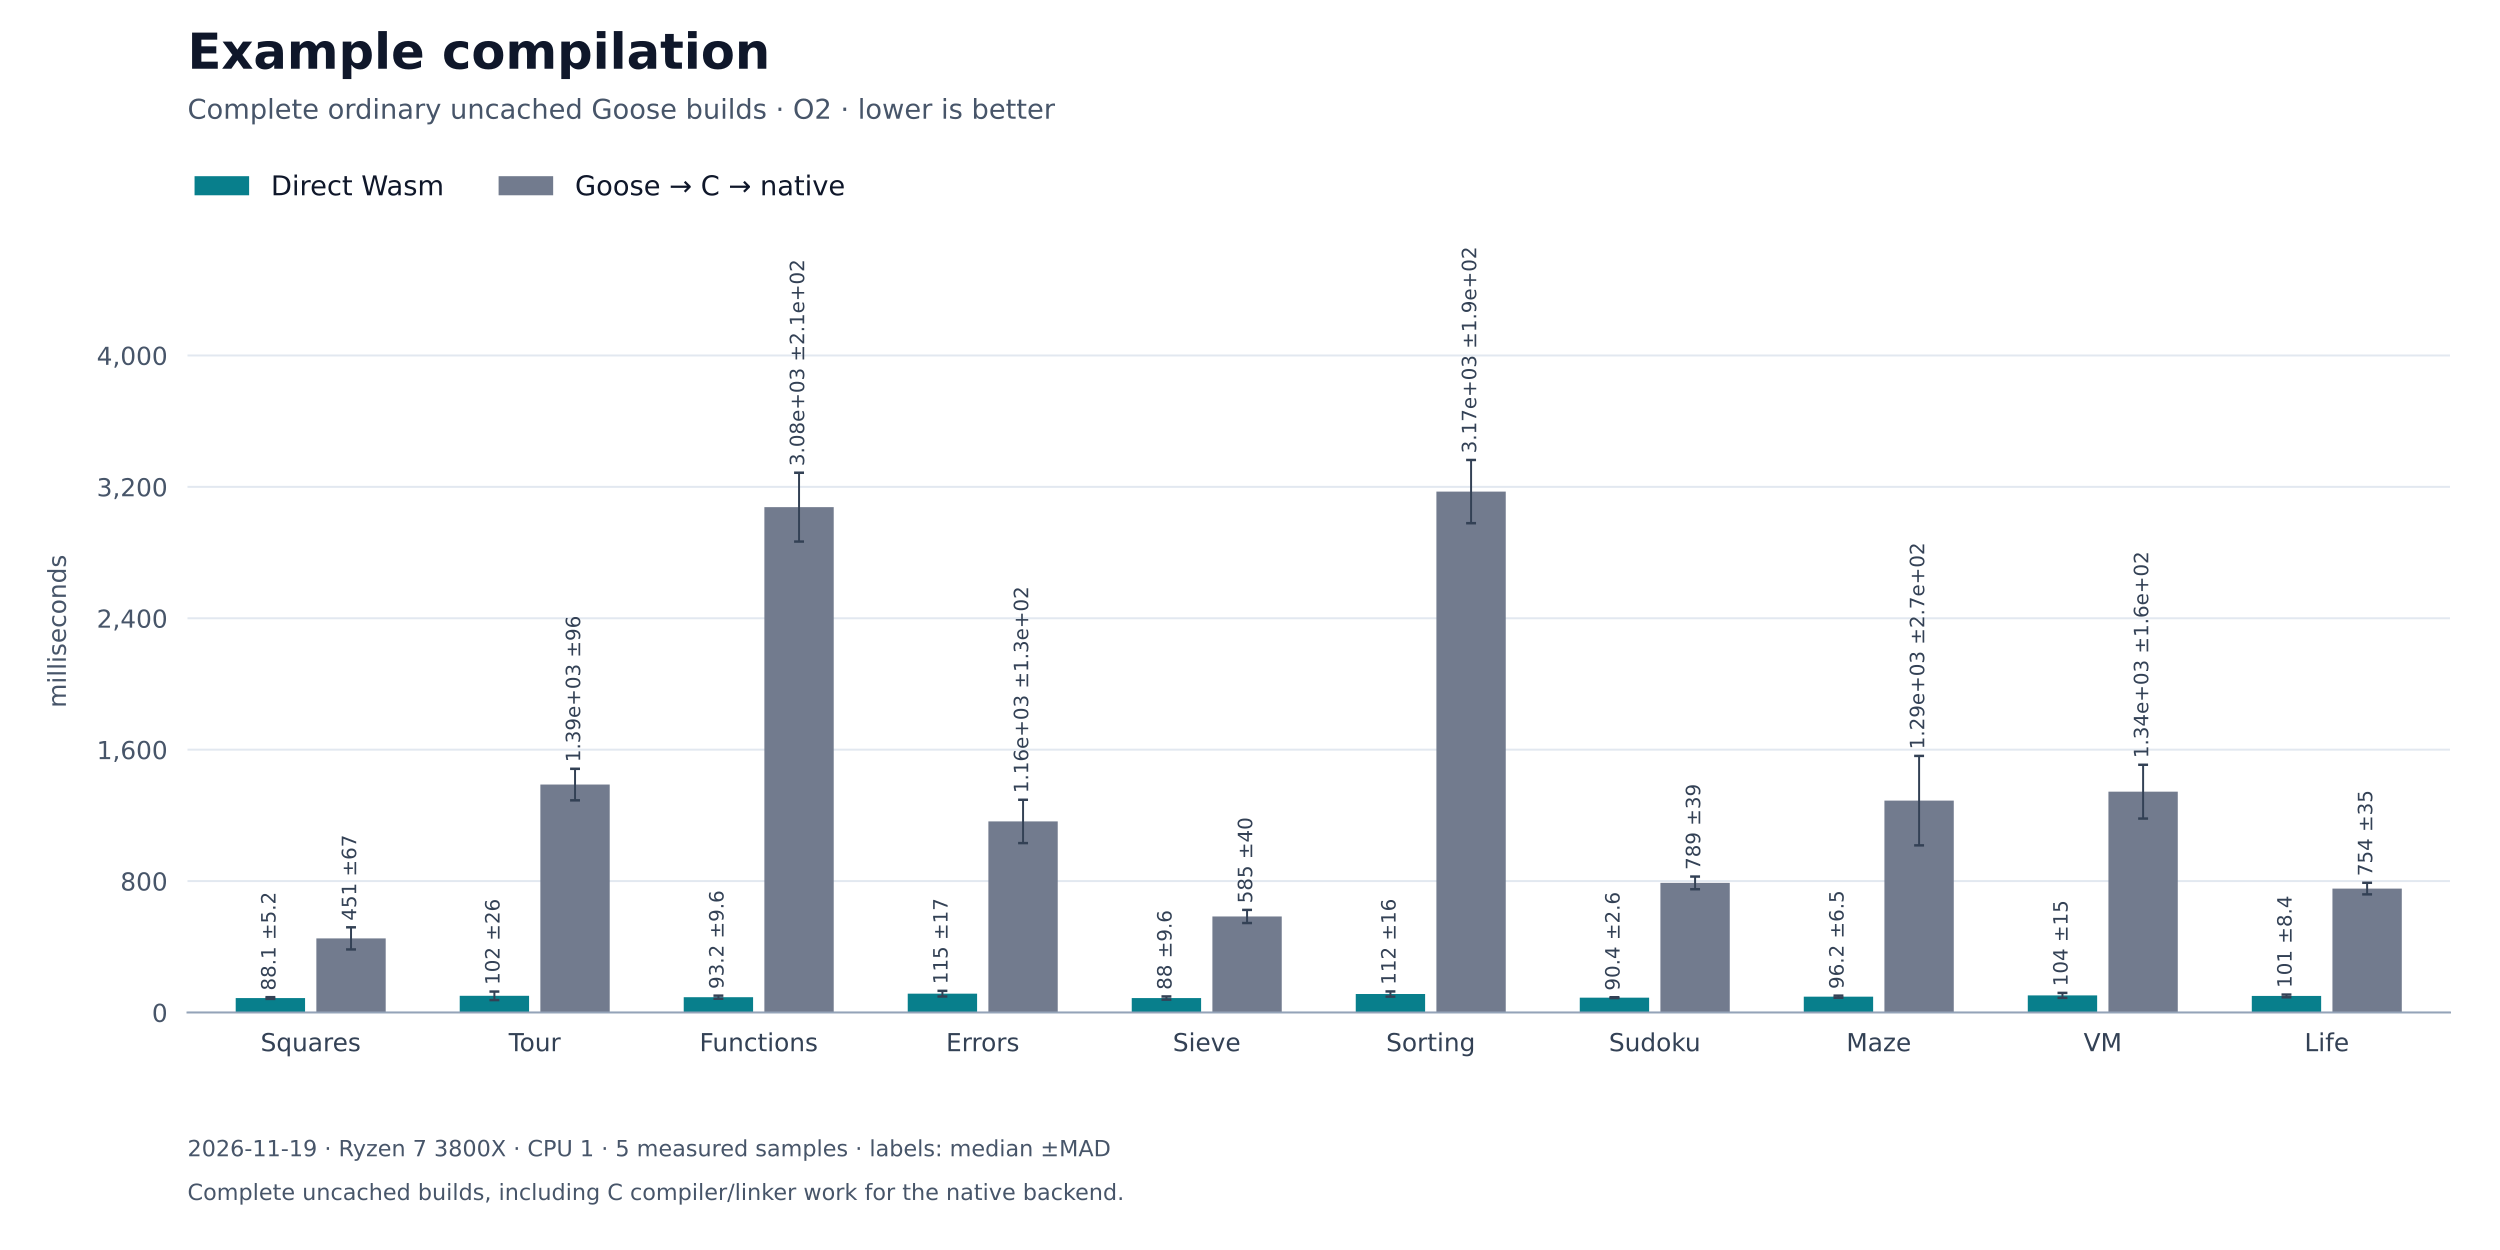
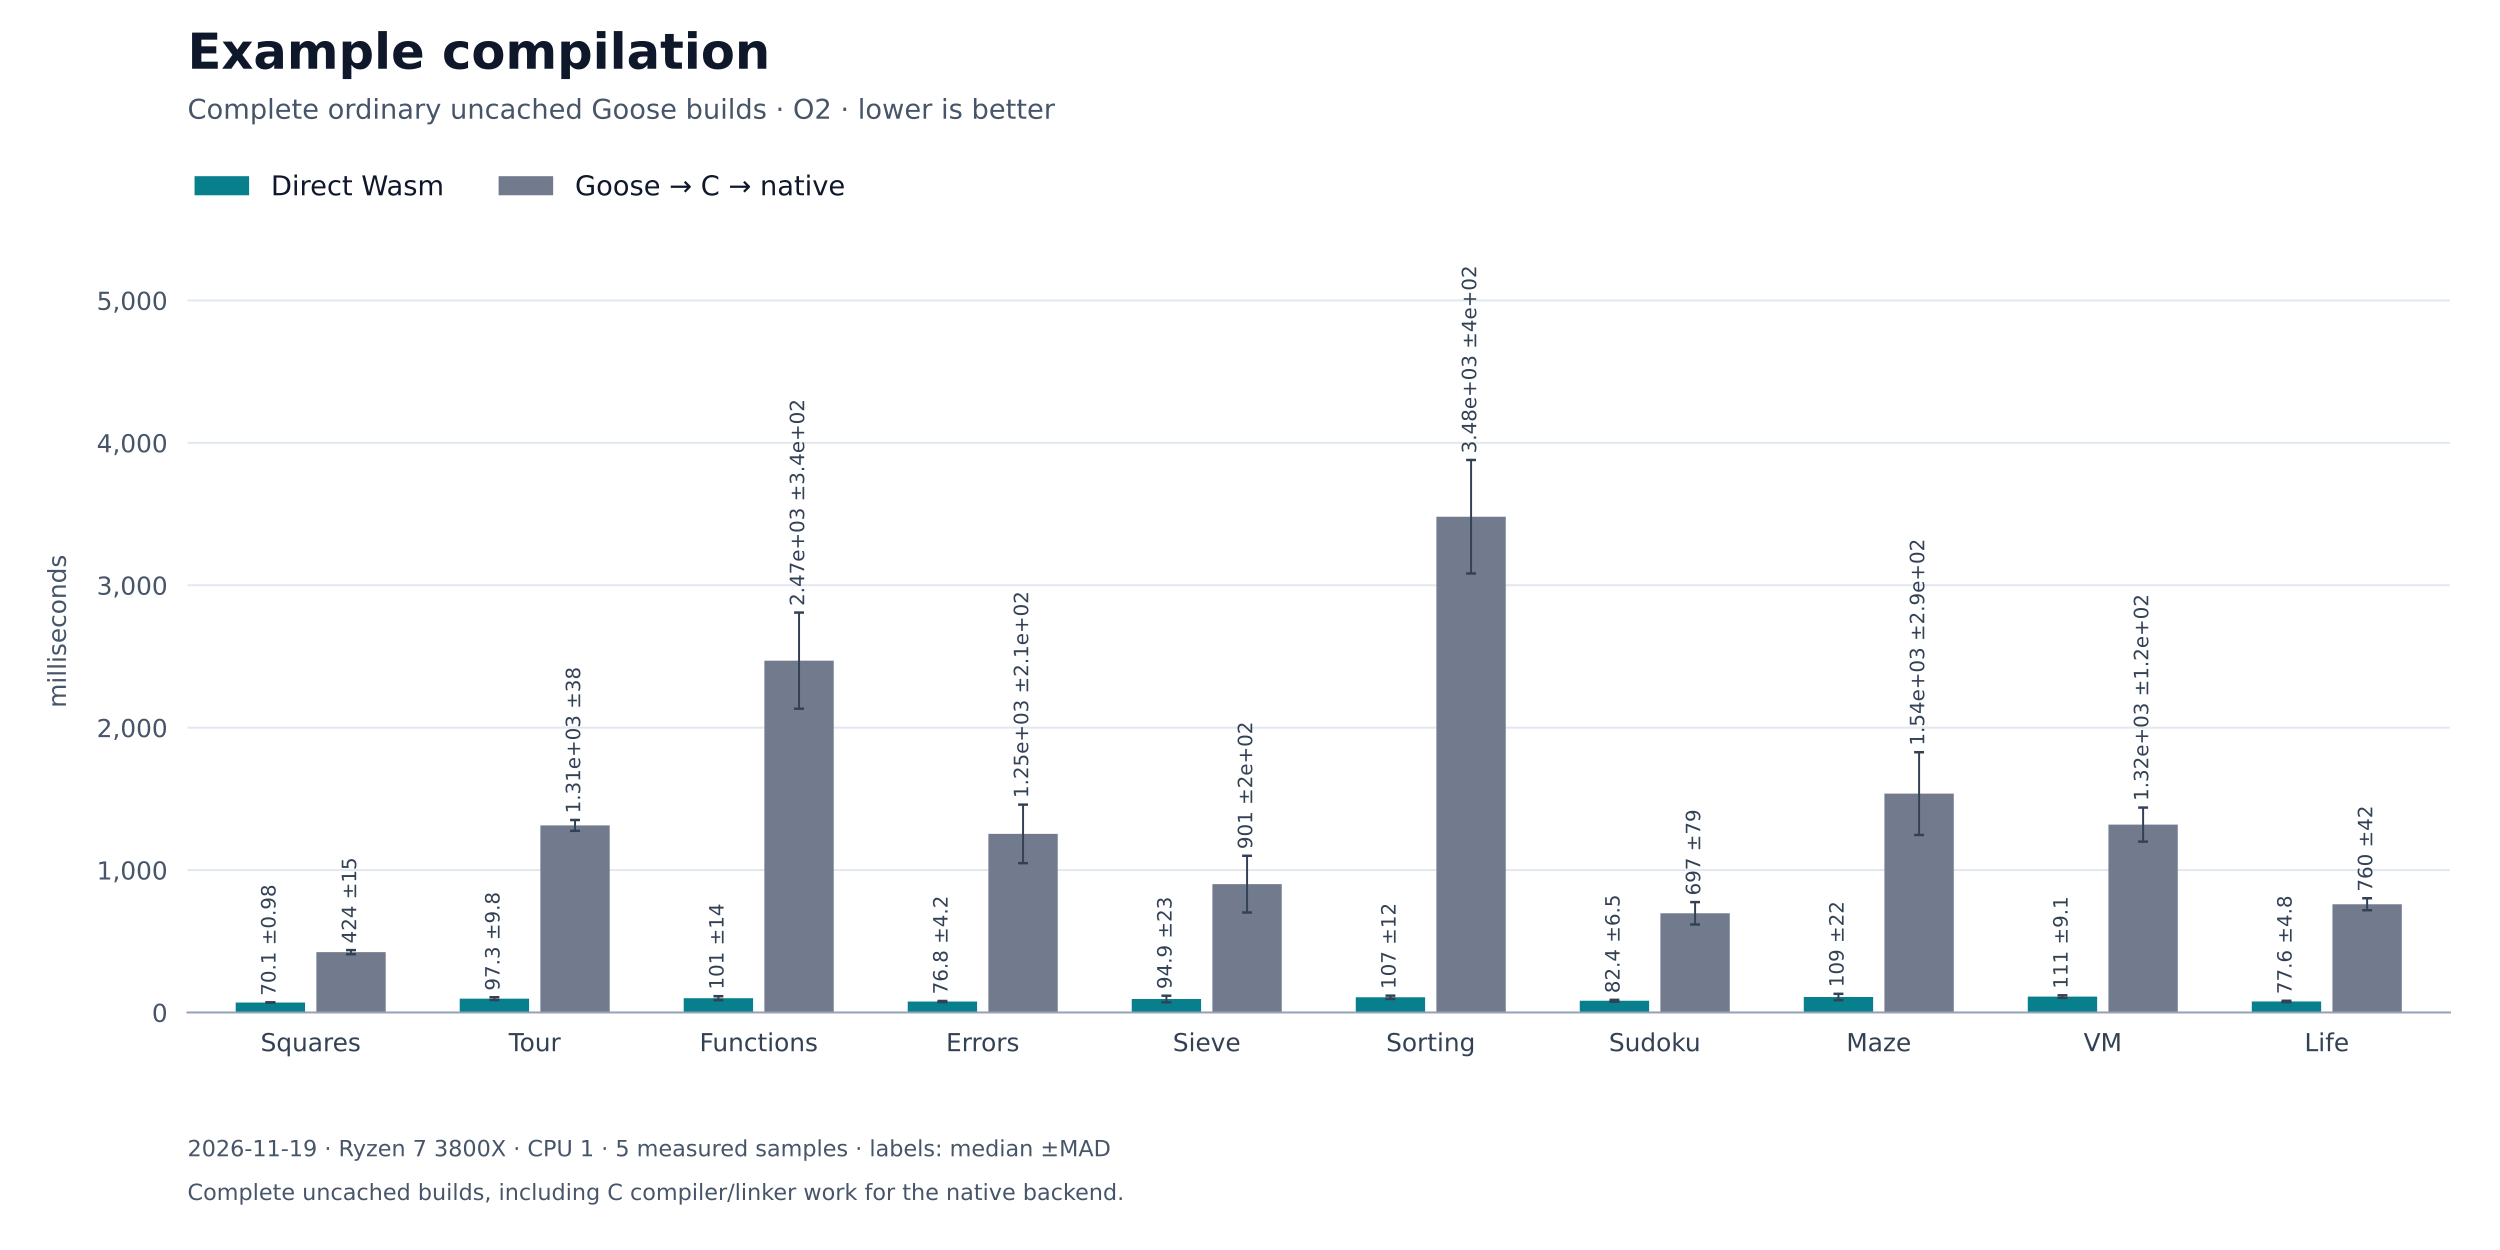
<svg xmlns="http://www.w3.org/2000/svg" xmlns:xlink="http://www.w3.org/1999/xlink" width="1008pt" height="504pt" viewBox="0 0 1008 504" version="1.1">
  <defs>
    <style type="text/css">*{stroke-linejoin: round; stroke-linecap: butt}</style>
  </defs>
  <g id="figure_1">
    <g id="patch_1">
      <path d="M 0 504 L 1008 504 L 1008 0 L 0 0 z " style="fill: #ffffff" />
    </g>
    <g id="axes_1">
      <g id="patch_2">
        <path d="M 75.6 408.24 L 987.84 408.24 L 987.84 100.8 L 75.6 100.8 z " style="fill: #ffffff" />
      </g>
      <g id="matplotlib.axis_1">
        <g id="xtick_1">
          <g id="line2d_1" />
          <g id="text_1">
            <text style="font-size: 10px; font-family: 'DejaVu Sans'; text-anchor: middle; fill: #334155" x="125.276" y="423.838" transform="rotate(-0 125.2764 423.8377)">Squares</text>
          </g>
        </g>
        <g id="xtick_2">
          <g id="line2d_2" />
          <g id="text_2">
            <text style="font-size: 10px; font-family: 'DejaVu Sans'; text-anchor: middle; fill: #334155" x="215.597" y="423.838" transform="rotate(-0 215.5972 423.8377)">Tour</text>
          </g>
        </g>
        <g id="xtick_3">
          <g id="line2d_3" />
          <g id="text_3">
            <text style="font-size: 10px; font-family: 'DejaVu Sans'; text-anchor: middle; fill: #334155" x="305.918" y="423.838" transform="rotate(-0 305.918 423.8384)">Functions</text>
          </g>
        </g>
        <g id="xtick_4">
          <g id="line2d_4" />
          <g id="text_4">
            <text style="font-size: 10px; font-family: 'DejaVu Sans'; text-anchor: middle; fill: #334155" x="396.239" y="423.838" transform="rotate(-0 396.2388 423.8377)">Errors</text>
          </g>
        </g>
        <g id="xtick_5">
          <g id="line2d_5" />
          <g id="text_5">
            <text style="font-size: 10px; font-family: 'DejaVu Sans'; text-anchor: middle; fill: #334155" x="486.56" y="423.838" transform="rotate(-0 486.5596 423.8384)">Sieve</text>
          </g>
        </g>
        <g id="xtick_6">
          <g id="line2d_6" />
          <g id="text_6">
            <text style="font-size: 10px; font-family: 'DejaVu Sans'; text-anchor: middle; fill: #334155" x="576.88" y="423.838" transform="rotate(-0 576.8804 423.8384)">Sorting</text>
          </g>
        </g>
        <g id="xtick_7">
          <g id="line2d_7" />
          <g id="text_7">
            <text style="font-size: 10px; font-family: 'DejaVu Sans'; text-anchor: middle; fill: #334155" x="667.201" y="423.838" transform="rotate(-0 667.2012 423.8384)">Sudoku</text>
          </g>
        </g>
        <g id="xtick_8">
          <g id="line2d_8" />
          <g id="text_8">
            <text style="font-size: 10px; font-family: 'DejaVu Sans'; text-anchor: middle; fill: #334155" x="757.522" y="423.838" transform="rotate(-0 757.522 423.8377)">Maze</text>
          </g>
        </g>
        <g id="xtick_9">
          <g id="line2d_9" />
          <g id="text_9">
            <text style="font-size: 10px; font-family: 'DejaVu Sans'; text-anchor: middle; fill: #334155" x="847.843" y="423.838" transform="rotate(-0 847.8428 423.8377)">VM</text>
          </g>
        </g>
        <g id="xtick_10">
          <g id="line2d_10" />
          <g id="text_10">
            <text style="font-size: 10px; font-family: 'DejaVu Sans'; text-anchor: middle; fill: #334155" x="938.164" y="423.838" transform="rotate(-0 938.1636 423.8384)">Life</text>
          </g>
        </g>
      </g>
      <g id="matplotlib.axis_2">
        <g id="ytick_1">
          <g id="line2d_11">
            <path d="M 75.6 408.24 L 987.84 408.24 " clip-path="url(#p27fe2b42cb)" style="fill: none; stroke: #e2e8f0; stroke-width: 0.8; stroke-linecap: square" />
          </g>
          <g id="line2d_12" />
          <g id="text_11">
            <text style="font-size: 10px; font-family: 'DejaVu Sans'; text-anchor: end; fill: #475569" x="67.6" y="412.039" transform="rotate(-0 67.6 412.0388)">0</text>
          </g>
        </g>
        <g id="ytick_2">
          <g id="line2d_13">
-             <path d="M 75.6 355.256 L 987.84 355.256 " clip-path="url(#p27fe2b42cb)" style="fill: none; stroke: #e2e8f0; stroke-width: 0.8; stroke-linecap: square" />
+             <path d="M 75.6 350.82 L 987.84 350.82 " clip-path="url(#p27fe2b42cb)" style="fill: none; stroke: #e2e8f0; stroke-width: 0.8; stroke-linecap: square" />
          </g>
          <g id="line2d_14" />
          <g id="text_12">
-             <text style="font-size: 10px; font-family: 'DejaVu Sans'; text-anchor: end; fill: #475569" x="67.6" y="359.055" transform="rotate(-0 67.6 359.0549)">800</text>
+             <text style="font-size: 10px; font-family: 'DejaVu Sans'; text-anchor: end; fill: #475569" x="67.6" y="354.619" transform="rotate(-0 67.6 354.619)">1,000</text>
          </g>
        </g>
        <g id="ytick_3">
          <g id="line2d_15">
-             <path d="M 75.6 302.272 L 987.84 302.272 " clip-path="url(#p27fe2b42cb)" style="fill: none; stroke: #e2e8f0; stroke-width: 0.8; stroke-linecap: square" />
+             <path d="M 75.6 293.4 L 987.84 293.4 " clip-path="url(#p27fe2b42cb)" style="fill: none; stroke: #e2e8f0; stroke-width: 0.8; stroke-linecap: square" />
          </g>
          <g id="line2d_16" />
          <g id="text_13">
-             <text style="font-size: 10px; font-family: 'DejaVu Sans'; text-anchor: end; fill: #475569" x="67.6" y="306.071" transform="rotate(-0 67.6 306.0709)">1,600</text>
+             <text style="font-size: 10px; font-family: 'DejaVu Sans'; text-anchor: end; fill: #475569" x="67.6" y="297.199" transform="rotate(-0 67.6 297.1992)">2,000</text>
          </g>
        </g>
        <g id="ytick_4">
          <g id="line2d_17">
-             <path d="M 75.6 249.288 L 987.84 249.288 " clip-path="url(#p27fe2b42cb)" style="fill: none; stroke: #e2e8f0; stroke-width: 0.8; stroke-linecap: square" />
+             <path d="M 75.6 235.981 L 987.84 235.981 " clip-path="url(#p27fe2b42cb)" style="fill: none; stroke: #e2e8f0; stroke-width: 0.8; stroke-linecap: square" />
          </g>
          <g id="line2d_18" />
          <g id="text_14">
-             <text style="font-size: 10px; font-family: 'DejaVu Sans'; text-anchor: end; fill: #475569" x="67.6" y="253.087" transform="rotate(-0 67.6 253.087)">2,400</text>
+             <text style="font-size: 10px; font-family: 'DejaVu Sans'; text-anchor: end; fill: #475569" x="67.6" y="239.779" transform="rotate(-0 67.6 239.7794)">3,000</text>
          </g>
        </g>
        <g id="ytick_5">
          <g id="line2d_19">
-             <path d="M 75.6 196.304 L 987.84 196.304 " clip-path="url(#p27fe2b42cb)" style="fill: none; stroke: #e2e8f0; stroke-width: 0.8; stroke-linecap: square" />
+             <path d="M 75.6 178.561 L 987.84 178.561 " clip-path="url(#p27fe2b42cb)" style="fill: none; stroke: #e2e8f0; stroke-width: 0.8; stroke-linecap: square" />
          </g>
          <g id="line2d_20" />
          <g id="text_15">
-             <text style="font-size: 10px; font-family: 'DejaVu Sans'; text-anchor: end; fill: #475569" x="67.6" y="200.103" transform="rotate(-0 67.6 200.1031)">3,200</text>
+             <text style="font-size: 10px; font-family: 'DejaVu Sans'; text-anchor: end; fill: #475569" x="67.6" y="182.36" transform="rotate(-0 67.6 182.3596)">4,000</text>
          </g>
        </g>
        <g id="ytick_6">
          <g id="line2d_21">
-             <path d="M 75.6 143.32 L 987.84 143.32 " clip-path="url(#p27fe2b42cb)" style="fill: none; stroke: #e2e8f0; stroke-width: 0.8; stroke-linecap: square" />
+             <path d="M 75.6 121.141 L 987.84 121.141 " clip-path="url(#p27fe2b42cb)" style="fill: none; stroke: #e2e8f0; stroke-width: 0.8; stroke-linecap: square" />
          </g>
          <g id="line2d_22" />
          <g id="text_16">
-             <text style="font-size: 10px; font-family: 'DejaVu Sans'; text-anchor: end; fill: #475569" x="67.6" y="147.119" transform="rotate(-0 67.6 147.1191)">4,000</text>
+             <text style="font-size: 10px; font-family: 'DejaVu Sans'; text-anchor: end; fill: #475569" x="67.6" y="124.94" transform="rotate(-0 67.6 124.9398)">5,000</text>
          </g>
        </g>
        <g id="text_17">
          <text style="font-size: 10px; font-family: 'DejaVu Sans'; text-anchor: middle; fill: #475569" x="26.57" y="254.52" transform="rotate(-90 26.56953 254.52)">milliseconds</text>
        </g>
      </g>
      <g id="patch_3">
-         <path d="M 95.037 408.24 L 123 408.24 L 123 402.407 L 95.037 402.407 z " clip-path="url(#p27fe2b42cb)" style="fill: #087f8c" />
+         <path d="M 95.037 408.24 L 123 408.24 L 123 404.213 L 95.037 404.213 z " clip-path="url(#p27fe2b42cb)" style="fill: #087f8c" />
      </g>
      <g id="patch_4">
-         <path d="M 185.358 408.24 L 213.321 408.24 L 213.321 401.511 L 185.358 401.511 z " clip-path="url(#p27fe2b42cb)" style="fill: #087f8c" />
+         <path d="M 185.358 408.24 L 213.321 408.24 L 213.321 402.656 L 185.358 402.656 z " clip-path="url(#p27fe2b42cb)" style="fill: #087f8c" />
      </g>
      <g id="patch_5">
-         <path d="M 275.679 408.24 L 303.642 408.24 L 303.642 402.068 L 275.679 402.068 z " clip-path="url(#p27fe2b42cb)" style="fill: #087f8c" />
+         <path d="M 275.679 408.24 L 303.642 408.24 L 303.642 402.468 L 275.679 402.468 z " clip-path="url(#p27fe2b42cb)" style="fill: #087f8c" />
      </g>
      <g id="patch_6">
-         <path d="M 365.999 408.24 L 393.963 408.24 L 393.963 400.651 L 365.999 400.651 z " clip-path="url(#p27fe2b42cb)" style="fill: #087f8c" />
+         <path d="M 365.999 408.24 L 393.963 408.24 L 393.963 403.832 L 365.999 403.832 z " clip-path="url(#p27fe2b42cb)" style="fill: #087f8c" />
      </g>
      <g id="patch_7">
-         <path d="M 456.32 408.24 L 484.284 408.24 L 484.284 402.41 L 456.32 402.41 z " clip-path="url(#p27fe2b42cb)" style="fill: #087f8c" />
+         <path d="M 456.32 408.24 L 484.284 408.24 L 484.284 402.793 L 456.32 402.793 z " clip-path="url(#p27fe2b42cb)" style="fill: #087f8c" />
      </g>
      <g id="patch_8">
-         <path d="M 546.641 408.24 L 574.604 408.24 L 574.604 400.79 L 546.641 400.79 z " clip-path="url(#p27fe2b42cb)" style="fill: #087f8c" />
+         <path d="M 546.641 408.24 L 574.604 408.24 L 574.604 402.102 L 546.641 402.102 z " clip-path="url(#p27fe2b42cb)" style="fill: #087f8c" />
      </g>
      <g id="patch_9">
-         <path d="M 636.962 408.24 L 664.925 408.24 L 664.925 402.254 L 636.962 402.254 z " clip-path="url(#p27fe2b42cb)" style="fill: #087f8c" />
+         <path d="M 636.962 408.24 L 664.925 408.24 L 664.925 403.507 L 636.962 403.507 z " clip-path="url(#p27fe2b42cb)" style="fill: #087f8c" />
      </g>
      <g id="patch_10">
-         <path d="M 727.283 408.24 L 755.246 408.24 L 755.246 401.866 L 727.283 401.866 z " clip-path="url(#p27fe2b42cb)" style="fill: #087f8c" />
+         <path d="M 727.283 408.24 L 755.246 408.24 L 755.246 401.982 L 727.283 401.982 z " clip-path="url(#p27fe2b42cb)" style="fill: #087f8c" />
      </g>
      <g id="patch_11">
-         <path d="M 817.603 408.24 L 845.567 408.24 L 845.567 401.343 L 817.603 401.343 z " clip-path="url(#p27fe2b42cb)" style="fill: #087f8c" />
+         <path d="M 817.603 408.24 L 845.567 408.24 L 845.567 401.84 L 817.603 401.84 z " clip-path="url(#p27fe2b42cb)" style="fill: #087f8c" />
      </g>
      <g id="patch_12">
-         <path d="M 907.924 408.24 L 935.887 408.24 L 935.887 401.556 L 907.924 401.556 z " clip-path="url(#p27fe2b42cb)" style="fill: #087f8c" />
+         <path d="M 907.924 408.24 L 935.887 408.24 L 935.887 403.786 L 907.924 403.786 z " clip-path="url(#p27fe2b42cb)" style="fill: #087f8c" />
      </g>
      <g id="patch_13">
-         <path d="M 127.553 408.24 L 155.516 408.24 L 155.516 378.357 L 127.553 378.357 z " clip-path="url(#p27fe2b42cb)" style="fill: #727b8e" />
+         <path d="M 127.553 408.24 L 155.516 408.24 L 155.516 383.91 L 127.553 383.91 z " clip-path="url(#p27fe2b42cb)" style="fill: #727b8e" />
      </g>
      <g id="patch_14">
-         <path d="M 217.873 408.24 L 245.837 408.24 L 245.837 316.337 L 217.873 316.337 z " clip-path="url(#p27fe2b42cb)" style="fill: #727b8e" />
+         <path d="M 217.873 408.24 L 245.837 408.24 L 245.837 332.812 L 217.873 332.812 z " clip-path="url(#p27fe2b42cb)" style="fill: #727b8e" />
      </g>
      <g id="patch_15">
-         <path d="M 308.194 408.24 L 336.157 408.24 L 336.157 204.488 L 308.194 204.488 z " clip-path="url(#p27fe2b42cb)" style="fill: #727b8e" />
+         <path d="M 308.194 408.24 L 336.157 408.24 L 336.157 266.368 L 308.194 266.368 z " clip-path="url(#p27fe2b42cb)" style="fill: #727b8e" />
      </g>
      <g id="patch_16">
-         <path d="M 398.515 408.24 L 426.478 408.24 L 426.478 331.196 L 398.515 331.196 z " clip-path="url(#p27fe2b42cb)" style="fill: #727b8e" />
+         <path d="M 398.515 408.24 L 426.478 408.24 L 426.478 336.227 L 398.515 336.227 z " clip-path="url(#p27fe2b42cb)" style="fill: #727b8e" />
      </g>
      <g id="patch_17">
-         <path d="M 488.836 408.24 L 516.799 408.24 L 516.799 369.522 L 488.836 369.522 z " clip-path="url(#p27fe2b42cb)" style="fill: #727b8e" />
+         <path d="M 488.836 408.24 L 516.799 408.24 L 516.799 356.483 L 488.836 356.483 z " clip-path="url(#p27fe2b42cb)" style="fill: #727b8e" />
      </g>
      <g id="patch_18">
-         <path d="M 579.156 408.24 L 607.12 408.24 L 607.12 198.206 L 579.156 198.206 z " clip-path="url(#p27fe2b42cb)" style="fill: #727b8e" />
+         <path d="M 579.156 408.24 L 607.12 408.24 L 607.12 208.342 L 579.156 208.342 z " clip-path="url(#p27fe2b42cb)" style="fill: #727b8e" />
      </g>
      <g id="patch_19">
-         <path d="M 669.477 408.24 L 697.441 408.24 L 697.441 355.976 L 669.477 355.976 z " clip-path="url(#p27fe2b42cb)" style="fill: #727b8e" />
+         <path d="M 669.477 408.24 L 697.441 408.24 L 697.441 368.241 L 669.477 368.241 z " clip-path="url(#p27fe2b42cb)" style="fill: #727b8e" />
      </g>
      <g id="patch_20">
-         <path d="M 759.798 408.24 L 787.761 408.24 L 787.761 322.812 L 759.798 322.812 z " clip-path="url(#p27fe2b42cb)" style="fill: #727b8e" />
+         <path d="M 759.798 408.24 L 787.761 408.24 L 787.761 319.975 L 759.798 319.975 z " clip-path="url(#p27fe2b42cb)" style="fill: #727b8e" />
      </g>
      <g id="patch_21">
-         <path d="M 850.119 408.24 L 878.082 408.24 L 878.082 319.196 L 850.119 319.196 z " clip-path="url(#p27fe2b42cb)" style="fill: #727b8e" />
+         <path d="M 850.119 408.24 L 878.082 408.24 L 878.082 332.478 L 850.119 332.478 z " clip-path="url(#p27fe2b42cb)" style="fill: #727b8e" />
      </g>
      <g id="patch_22">
-         <path d="M 940.44 408.24 L 968.403 408.24 L 968.403 358.275 L 940.44 358.275 z " clip-path="url(#p27fe2b42cb)" style="fill: #727b8e" />
+         <path d="M 940.44 408.24 L 968.403 408.24 L 968.403 364.589 L 940.44 364.589 z " clip-path="url(#p27fe2b42cb)" style="fill: #727b8e" />
      </g>
      <g id="LineCollection_1">
-         <path d="M 109.019 402.753 L 109.019 402.06 " clip-path="url(#p27fe2b42cb)" style="fill: none; stroke: #334155; stroke-width: 0.8" />
-         <path d="M 199.339 403.233 L 199.339 399.789 " clip-path="url(#p27fe2b42cb)" style="fill: none; stroke: #334155; stroke-width: 0.8" />
-         <path d="M 289.66 402.705 L 289.66 401.43 " clip-path="url(#p27fe2b42cb)" style="fill: none; stroke: #334155; stroke-width: 0.8" />
-         <path d="M 379.981 401.8 L 379.981 399.501 " clip-path="url(#p27fe2b42cb)" style="fill: none; stroke: #334155; stroke-width: 0.8" />
-         <path d="M 470.302 403.046 L 470.302 401.774 " clip-path="url(#p27fe2b42cb)" style="fill: none; stroke: #334155; stroke-width: 0.8" />
-         <path d="M 560.623 401.835 L 560.623 399.744 " clip-path="url(#p27fe2b42cb)" style="fill: none; stroke: #334155; stroke-width: 0.8" />
-         <path d="M 650.943 402.423 L 650.943 402.084 " clip-path="url(#p27fe2b42cb)" style="fill: none; stroke: #334155; stroke-width: 0.8" />
-         <path d="M 741.264 402.298 L 741.264 401.433 " clip-path="url(#p27fe2b42cb)" style="fill: none; stroke: #334155; stroke-width: 0.8" />
-         <path d="M 831.585 402.356 L 831.585 400.33 " clip-path="url(#p27fe2b42cb)" style="fill: none; stroke: #334155; stroke-width: 0.8" />
-         <path d="M 921.906 402.112 L 921.906 401 " clip-path="url(#p27fe2b42cb)" style="fill: none; stroke: #334155; stroke-width: 0.8" />
+         <path d="M 109.019 404.269 L 109.019 404.156 " clip-path="url(#p27fe2b42cb)" style="fill: none; stroke: #334155; stroke-width: 0.8" />
+         <path d="M 199.339 403.221 L 199.339 402.091 " clip-path="url(#p27fe2b42cb)" style="fill: none; stroke: #334155; stroke-width: 0.8" />
+         <path d="M 289.66 403.27 L 289.66 401.666 " clip-path="url(#p27fe2b42cb)" style="fill: none; stroke: #334155; stroke-width: 0.8" />
+         <path d="M 379.981 404.074 L 379.981 403.591 " clip-path="url(#p27fe2b42cb)" style="fill: none; stroke: #334155; stroke-width: 0.8" />
+         <path d="M 470.302 404.12 L 470.302 401.465 " clip-path="url(#p27fe2b42cb)" style="fill: none; stroke: #334155; stroke-width: 0.8" />
+         <path d="M 560.623 402.77 L 560.623 401.433 " clip-path="url(#p27fe2b42cb)" style="fill: none; stroke: #334155; stroke-width: 0.8" />
+         <path d="M 650.943 403.881 L 650.943 403.132 " clip-path="url(#p27fe2b42cb)" style="fill: none; stroke: #334155; stroke-width: 0.8" />
+         <path d="M 741.264 403.258 L 741.264 400.706 " clip-path="url(#p27fe2b42cb)" style="fill: none; stroke: #334155; stroke-width: 0.8" />
+         <path d="M 831.585 402.364 L 831.585 401.317 " clip-path="url(#p27fe2b42cb)" style="fill: none; stroke: #334155; stroke-width: 0.8" />
+         <path d="M 921.906 404.06 L 921.906 403.511 " clip-path="url(#p27fe2b42cb)" style="fill: none; stroke: #334155; stroke-width: 0.8" />
      </g>
      <g id="line2d_23">
        <defs>
          <path id="m630ef24590" d="M 2 0 L -2 -0 " style="stroke: #334155" />
        </defs>
        <g clip-path="url(#p27fe2b42cb)">
-           <use xlink:href="#m630ef24590" x="109.019" y="402.753" style="fill: #1f77b4; stroke: #334155" />
-           <use xlink:href="#m630ef24590" x="199.339" y="403.233" style="fill: #1f77b4; stroke: #334155" />
-           <use xlink:href="#m630ef24590" x="289.66" y="402.705" style="fill: #1f77b4; stroke: #334155" />
-           <use xlink:href="#m630ef24590" x="379.981" y="401.8" style="fill: #1f77b4; stroke: #334155" />
-           <use xlink:href="#m630ef24590" x="470.302" y="403.046" style="fill: #1f77b4; stroke: #334155" />
-           <use xlink:href="#m630ef24590" x="560.623" y="401.835" style="fill: #1f77b4; stroke: #334155" />
-           <use xlink:href="#m630ef24590" x="650.943" y="402.423" style="fill: #1f77b4; stroke: #334155" />
-           <use xlink:href="#m630ef24590" x="741.264" y="402.298" style="fill: #1f77b4; stroke: #334155" />
-           <use xlink:href="#m630ef24590" x="831.585" y="402.356" style="fill: #1f77b4; stroke: #334155" />
-           <use xlink:href="#m630ef24590" x="921.906" y="402.112" style="fill: #1f77b4; stroke: #334155" />
+           <use xlink:href="#m630ef24590" x="109.019" y="404.269" style="fill: #1f77b4; stroke: #334155" />
+           <use xlink:href="#m630ef24590" x="199.339" y="403.221" style="fill: #1f77b4; stroke: #334155" />
+           <use xlink:href="#m630ef24590" x="289.66" y="403.27" style="fill: #1f77b4; stroke: #334155" />
+           <use xlink:href="#m630ef24590" x="379.981" y="404.074" style="fill: #1f77b4; stroke: #334155" />
+           <use xlink:href="#m630ef24590" x="470.302" y="404.12" style="fill: #1f77b4; stroke: #334155" />
+           <use xlink:href="#m630ef24590" x="560.623" y="402.77" style="fill: #1f77b4; stroke: #334155" />
+           <use xlink:href="#m630ef24590" x="650.943" y="403.881" style="fill: #1f77b4; stroke: #334155" />
+           <use xlink:href="#m630ef24590" x="741.264" y="403.258" style="fill: #1f77b4; stroke: #334155" />
+           <use xlink:href="#m630ef24590" x="831.585" y="402.364" style="fill: #1f77b4; stroke: #334155" />
+           <use xlink:href="#m630ef24590" x="921.906" y="404.06" style="fill: #1f77b4; stroke: #334155" />
        </g>
      </g>
      <g id="line2d_24">
        <g clip-path="url(#p27fe2b42cb)">
-           <use xlink:href="#m630ef24590" x="109.019" y="402.06" style="fill: #1f77b4; stroke: #334155" />
-           <use xlink:href="#m630ef24590" x="199.339" y="399.789" style="fill: #1f77b4; stroke: #334155" />
-           <use xlink:href="#m630ef24590" x="289.66" y="401.43" style="fill: #1f77b4; stroke: #334155" />
-           <use xlink:href="#m630ef24590" x="379.981" y="399.501" style="fill: #1f77b4; stroke: #334155" />
-           <use xlink:href="#m630ef24590" x="470.302" y="401.774" style="fill: #1f77b4; stroke: #334155" />
-           <use xlink:href="#m630ef24590" x="560.623" y="399.744" style="fill: #1f77b4; stroke: #334155" />
-           <use xlink:href="#m630ef24590" x="650.943" y="402.084" style="fill: #1f77b4; stroke: #334155" />
-           <use xlink:href="#m630ef24590" x="741.264" y="401.433" style="fill: #1f77b4; stroke: #334155" />
-           <use xlink:href="#m630ef24590" x="831.585" y="400.33" style="fill: #1f77b4; stroke: #334155" />
-           <use xlink:href="#m630ef24590" x="921.906" y="401" style="fill: #1f77b4; stroke: #334155" />
+           <use xlink:href="#m630ef24590" x="109.019" y="404.156" style="fill: #1f77b4; stroke: #334155" />
+           <use xlink:href="#m630ef24590" x="199.339" y="402.091" style="fill: #1f77b4; stroke: #334155" />
+           <use xlink:href="#m630ef24590" x="289.66" y="401.666" style="fill: #1f77b4; stroke: #334155" />
+           <use xlink:href="#m630ef24590" x="379.981" y="403.591" style="fill: #1f77b4; stroke: #334155" />
+           <use xlink:href="#m630ef24590" x="470.302" y="401.465" style="fill: #1f77b4; stroke: #334155" />
+           <use xlink:href="#m630ef24590" x="560.623" y="401.433" style="fill: #1f77b4; stroke: #334155" />
+           <use xlink:href="#m630ef24590" x="650.943" y="403.132" style="fill: #1f77b4; stroke: #334155" />
+           <use xlink:href="#m630ef24590" x="741.264" y="400.706" style="fill: #1f77b4; stroke: #334155" />
+           <use xlink:href="#m630ef24590" x="831.585" y="401.317" style="fill: #1f77b4; stroke: #334155" />
+           <use xlink:href="#m630ef24590" x="921.906" y="403.511" style="fill: #1f77b4; stroke: #334155" />
        </g>
      </g>
      <g id="LineCollection_2">
-         <path d="M 141.534 382.817 L 141.534 373.897 " clip-path="url(#p27fe2b42cb)" style="fill: none; stroke: #334155; stroke-width: 0.8" />
-         <path d="M 231.855 322.694 L 231.855 309.98 " clip-path="url(#p27fe2b42cb)" style="fill: none; stroke: #334155; stroke-width: 0.8" />
-         <path d="M 322.176 218.37 L 322.176 190.606 " clip-path="url(#p27fe2b42cb)" style="fill: none; stroke: #334155; stroke-width: 0.8" />
-         <path d="M 412.497 339.927 L 412.497 322.465 " clip-path="url(#p27fe2b42cb)" style="fill: none; stroke: #334155; stroke-width: 0.8" />
-         <path d="M 502.817 372.163 L 502.817 366.88 " clip-path="url(#p27fe2b42cb)" style="fill: none; stroke: #334155; stroke-width: 0.8" />
-         <path d="M 593.138 210.955 L 593.138 185.457 " clip-path="url(#p27fe2b42cb)" style="fill: none; stroke: #334155; stroke-width: 0.8" />
-         <path d="M 683.459 358.532 L 683.459 353.421 " clip-path="url(#p27fe2b42cb)" style="fill: none; stroke: #334155; stroke-width: 0.8" />
-         <path d="M 773.78 340.846 L 773.78 304.779 " clip-path="url(#p27fe2b42cb)" style="fill: none; stroke: #334155; stroke-width: 0.8" />
-         <path d="M 864.101 330.04 L 864.101 308.353 " clip-path="url(#p27fe2b42cb)" style="fill: none; stroke: #334155; stroke-width: 0.8" />
-         <path d="M 954.421 360.611 L 954.421 355.939 " clip-path="url(#p27fe2b42cb)" style="fill: none; stroke: #334155; stroke-width: 0.8" />
+         <path d="M 141.534 384.749 L 141.534 383.07 " clip-path="url(#p27fe2b42cb)" style="fill: none; stroke: #334155; stroke-width: 0.8" />
+         <path d="M 231.855 334.999 L 231.855 330.626 " clip-path="url(#p27fe2b42cb)" style="fill: none; stroke: #334155; stroke-width: 0.8" />
+         <path d="M 322.176 285.753 L 322.176 246.983 " clip-path="url(#p27fe2b42cb)" style="fill: none; stroke: #334155; stroke-width: 0.8" />
+         <path d="M 412.497 348.025 L 412.497 324.43 " clip-path="url(#p27fe2b42cb)" style="fill: none; stroke: #334155; stroke-width: 0.8" />
+         <path d="M 502.817 367.926 L 502.817 345.04 " clip-path="url(#p27fe2b42cb)" style="fill: none; stroke: #334155; stroke-width: 0.8" />
+         <path d="M 593.138 231.226 L 593.138 185.457 " clip-path="url(#p27fe2b42cb)" style="fill: none; stroke: #334155; stroke-width: 0.8" />
+         <path d="M 683.459 372.764 L 683.459 363.718 " clip-path="url(#p27fe2b42cb)" style="fill: none; stroke: #334155; stroke-width: 0.8" />
+         <path d="M 773.78 336.651 L 773.78 303.3 " clip-path="url(#p27fe2b42cb)" style="fill: none; stroke: #334155; stroke-width: 0.8" />
+         <path d="M 864.101 339.354 L 864.101 325.603 " clip-path="url(#p27fe2b42cb)" style="fill: none; stroke: #334155; stroke-width: 0.8" />
+         <path d="M 954.421 367 L 954.421 362.177 " clip-path="url(#p27fe2b42cb)" style="fill: none; stroke: #334155; stroke-width: 0.8" />
      </g>
      <g id="line2d_25">
        <g clip-path="url(#p27fe2b42cb)">
-           <use xlink:href="#m630ef24590" x="141.534" y="382.817" style="fill: #1f77b4; stroke: #334155" />
-           <use xlink:href="#m630ef24590" x="231.855" y="322.694" style="fill: #1f77b4; stroke: #334155" />
-           <use xlink:href="#m630ef24590" x="322.176" y="218.37" style="fill: #1f77b4; stroke: #334155" />
-           <use xlink:href="#m630ef24590" x="412.497" y="339.927" style="fill: #1f77b4; stroke: #334155" />
-           <use xlink:href="#m630ef24590" x="502.817" y="372.163" style="fill: #1f77b4; stroke: #334155" />
-           <use xlink:href="#m630ef24590" x="593.138" y="210.955" style="fill: #1f77b4; stroke: #334155" />
-           <use xlink:href="#m630ef24590" x="683.459" y="358.532" style="fill: #1f77b4; stroke: #334155" />
-           <use xlink:href="#m630ef24590" x="773.78" y="340.846" style="fill: #1f77b4; stroke: #334155" />
-           <use xlink:href="#m630ef24590" x="864.101" y="330.04" style="fill: #1f77b4; stroke: #334155" />
-           <use xlink:href="#m630ef24590" x="954.421" y="360.611" style="fill: #1f77b4; stroke: #334155" />
+           <use xlink:href="#m630ef24590" x="141.534" y="384.749" style="fill: #1f77b4; stroke: #334155" />
+           <use xlink:href="#m630ef24590" x="231.855" y="334.999" style="fill: #1f77b4; stroke: #334155" />
+           <use xlink:href="#m630ef24590" x="322.176" y="285.753" style="fill: #1f77b4; stroke: #334155" />
+           <use xlink:href="#m630ef24590" x="412.497" y="348.025" style="fill: #1f77b4; stroke: #334155" />
+           <use xlink:href="#m630ef24590" x="502.817" y="367.926" style="fill: #1f77b4; stroke: #334155" />
+           <use xlink:href="#m630ef24590" x="593.138" y="231.226" style="fill: #1f77b4; stroke: #334155" />
+           <use xlink:href="#m630ef24590" x="683.459" y="372.764" style="fill: #1f77b4; stroke: #334155" />
+           <use xlink:href="#m630ef24590" x="773.78" y="336.651" style="fill: #1f77b4; stroke: #334155" />
+           <use xlink:href="#m630ef24590" x="864.101" y="339.354" style="fill: #1f77b4; stroke: #334155" />
+           <use xlink:href="#m630ef24590" x="954.421" y="367" style="fill: #1f77b4; stroke: #334155" />
        </g>
      </g>
      <g id="line2d_26">
        <g clip-path="url(#p27fe2b42cb)">
-           <use xlink:href="#m630ef24590" x="141.534" y="373.897" style="fill: #1f77b4; stroke: #334155" />
-           <use xlink:href="#m630ef24590" x="231.855" y="309.98" style="fill: #1f77b4; stroke: #334155" />
-           <use xlink:href="#m630ef24590" x="322.176" y="190.606" style="fill: #1f77b4; stroke: #334155" />
-           <use xlink:href="#m630ef24590" x="412.497" y="322.465" style="fill: #1f77b4; stroke: #334155" />
-           <use xlink:href="#m630ef24590" x="502.817" y="366.88" style="fill: #1f77b4; stroke: #334155" />
+           <use xlink:href="#m630ef24590" x="141.534" y="383.07" style="fill: #1f77b4; stroke: #334155" />
+           <use xlink:href="#m630ef24590" x="231.855" y="330.626" style="fill: #1f77b4; stroke: #334155" />
+           <use xlink:href="#m630ef24590" x="322.176" y="246.983" style="fill: #1f77b4; stroke: #334155" />
+           <use xlink:href="#m630ef24590" x="412.497" y="324.43" style="fill: #1f77b4; stroke: #334155" />
+           <use xlink:href="#m630ef24590" x="502.817" y="345.04" style="fill: #1f77b4; stroke: #334155" />
          <use xlink:href="#m630ef24590" x="593.138" y="185.457" style="fill: #1f77b4; stroke: #334155" />
-           <use xlink:href="#m630ef24590" x="683.459" y="353.421" style="fill: #1f77b4; stroke: #334155" />
-           <use xlink:href="#m630ef24590" x="773.78" y="304.779" style="fill: #1f77b4; stroke: #334155" />
-           <use xlink:href="#m630ef24590" x="864.101" y="308.353" style="fill: #1f77b4; stroke: #334155" />
-           <use xlink:href="#m630ef24590" x="954.421" y="355.939" style="fill: #1f77b4; stroke: #334155" />
+           <use xlink:href="#m630ef24590" x="683.459" y="363.718" style="fill: #1f77b4; stroke: #334155" />
+           <use xlink:href="#m630ef24590" x="773.78" y="303.3" style="fill: #1f77b4; stroke: #334155" />
+           <use xlink:href="#m630ef24590" x="864.101" y="325.603" style="fill: #1f77b4; stroke: #334155" />
+           <use xlink:href="#m630ef24590" x="954.421" y="362.177" style="fill: #1f77b4; stroke: #334155" />
        </g>
      </g>
      <g id="patch_23">
        <path d="M 75.6 408.24 L 987.84 408.24 " style="fill: none; stroke: #94a3b8; stroke-width: 0.8; stroke-linejoin: miter; stroke-linecap: square" />
      </g>
      <g id="text_18">
-         <text style="font-size: 8px; font-family: 'DejaVu Sans'; fill: #334155" transform="translate(111.0968 399.3869) rotate(-90)">88.1 ±5.2</text>
+         <text style="font-size: 8px; font-family: 'DejaVu Sans'; fill: #334155" transform="translate(111.0968 401.4829) rotate(-90)">70.1 ±0.98</text>
      </g>
      <g id="text_19">
-         <text style="font-size: 8px; font-family: 'DejaVu Sans'; fill: #334155" transform="translate(201.4176 397.1151) rotate(-90)">102 ±26</text>
+         <text style="font-size: 8px; font-family: 'DejaVu Sans'; fill: #334155" transform="translate(201.4176 399.4172) rotate(-90)">97.3 ±9.8</text>
      </g>
      <g id="text_20">
-         <text style="font-size: 8px; font-family: 'DejaVu Sans'; fill: #334155" transform="translate(291.7384 398.7565) rotate(-90)">93.2 ±9.6</text>
+         <text style="font-size: 8px; font-family: 'DejaVu Sans'; fill: #334155" transform="translate(291.7384 398.993) rotate(-90)">101 ±14</text>
      </g>
      <g id="text_21">
-         <text style="font-size: 8px; font-family: 'DejaVu Sans'; fill: #334155" transform="translate(382.0592 396.8279) rotate(-90)">115 ±17</text>
+         <text style="font-size: 8px; font-family: 'DejaVu Sans'; fill: #334155" transform="translate(382.0592 400.9177) rotate(-90)">76.8 ±4.2</text>
      </g>
      <g id="text_22">
-         <text style="font-size: 8px; font-family: 'DejaVu Sans'; fill: #334155" transform="translate(472.38 399.1008) rotate(-90)">88 ±9.6</text>
+         <text style="font-size: 8px; font-family: 'DejaVu Sans'; fill: #334155" transform="translate(472.38 398.7916) rotate(-90)">94.9 ±23</text>
      </g>
      <g id="text_23">
-         <text style="font-size: 8px; font-family: 'DejaVu Sans'; fill: #334155" transform="translate(562.7008 397.0708) rotate(-90)">112 ±16</text>
+         <text style="font-size: 8px; font-family: 'DejaVu Sans'; fill: #334155" transform="translate(562.7008 398.76) rotate(-90)">107 ±12</text>
      </g>
      <g id="text_24">
-         <text style="font-size: 8px; font-family: 'DejaVu Sans'; fill: #334155" transform="translate(653.0216 399.411) rotate(-90)">90.4 ±2.6</text>
+         <text style="font-size: 8px; font-family: 'DejaVu Sans'; fill: #334155" transform="translate(653.0216 400.4587) rotate(-90)">82.4 ±6.5</text>
      </g>
      <g id="text_25">
-         <text style="font-size: 8px; font-family: 'DejaVu Sans'; fill: #334155" transform="translate(743.3424 398.7601) rotate(-90)">96.2 ±6.5</text>
+         <text style="font-size: 8px; font-family: 'DejaVu Sans'; fill: #334155" transform="translate(743.3424 398.0328) rotate(-90)">109 ±22</text>
      </g>
      <g id="text_26">
-         <text style="font-size: 8px; font-family: 'DejaVu Sans'; fill: #334155" transform="translate(833.6632 397.6568) rotate(-90)">104 ±15</text>
+         <text style="font-size: 8px; font-family: 'DejaVu Sans'; fill: #334155" transform="translate(833.6632 398.6434) rotate(-90)">111 ±9.1</text>
      </g>
      <g id="text_27">
-         <text style="font-size: 8px; font-family: 'DejaVu Sans'; fill: #334155" transform="translate(923.9839 398.3267) rotate(-90)">101 ±8.4</text>
+         <text style="font-size: 8px; font-family: 'DejaVu Sans'; fill: #334155" transform="translate(923.9839 400.8375) rotate(-90)">77.6 ±4.8</text>
      </g>
      <g id="text_28">
-         <text style="font-size: 8px; font-family: 'DejaVu Sans'; fill: #334155" transform="translate(143.6123 371.224) rotate(-90)">451 ±67</text>
+         <text style="font-size: 8px; font-family: 'DejaVu Sans'; fill: #334155" transform="translate(143.6123 380.397) rotate(-90)">424 ±15</text>
      </g>
      <g id="text_29">
-         <text style="font-size: 8px; font-family: 'DejaVu Sans'; fill: #334155" transform="translate(233.9331 307.3068) rotate(-90)">1.39e+03 ±96</text>
+         <text style="font-size: 8px; font-family: 'DejaVu Sans'; fill: #334155" transform="translate(233.9331 327.9522) rotate(-90)">1.31e+03 ±38</text>
      </g>
      <g id="text_30">
-         <text style="font-size: 8px; font-family: 'DejaVu Sans'; fill: #334155" transform="translate(324.2539 187.9324) rotate(-90)">3.08e+03 ±2.1e+02</text>
+         <text style="font-size: 8px; font-family: 'DejaVu Sans'; fill: #334155" transform="translate(324.2539 244.3094) rotate(-90)">2.47e+03 ±3.4e+02</text>
      </g>
      <g id="text_31">
-         <text style="font-size: 8px; font-family: 'DejaVu Sans'; fill: #334155" transform="translate(414.5747 319.7916) rotate(-90)">1.16e+03 ±1.3e+02</text>
+         <text style="font-size: 8px; font-family: 'DejaVu Sans'; fill: #334155" transform="translate(414.5747 321.7569) rotate(-90)">1.25e+03 ±2.1e+02</text>
      </g>
      <g id="text_32">
-         <text style="font-size: 8px; font-family: 'DejaVu Sans'; fill: #334155" transform="translate(504.8955 364.2063) rotate(-90)">585 ±40</text>
+         <text style="font-size: 8px; font-family: 'DejaVu Sans'; fill: #334155" transform="translate(504.8955 342.3668) rotate(-90)">901 ±2e+02</text>
      </g>
      <g id="text_33">
-         <text style="font-size: 8px; font-family: 'DejaVu Sans'; fill: #334155" transform="translate(595.2163 182.784) rotate(-90)">3.17e+03 ±1.9e+02</text>
+         <text style="font-size: 8px; font-family: 'DejaVu Sans'; fill: #334155" transform="translate(595.2163 182.784) rotate(-90)">3.48e+03 ±4e+02</text>
      </g>
      <g id="text_34">
-         <text style="font-size: 8px; font-family: 'DejaVu Sans'; fill: #334155" transform="translate(685.5371 350.7472) rotate(-90)">789 ±39</text>
+         <text style="font-size: 8px; font-family: 'DejaVu Sans'; fill: #334155" transform="translate(685.5371 361.0451) rotate(-90)">697 ±79</text>
      </g>
      <g id="text_35">
-         <text style="font-size: 8px; font-family: 'DejaVu Sans'; fill: #334155" transform="translate(775.8578 302.1058) rotate(-90)">1.29e+03 ±2.7e+02</text>
+         <text style="font-size: 8px; font-family: 'DejaVu Sans'; fill: #334155" transform="translate(775.8578 300.627) rotate(-90)">1.54e+03 ±2.9e+02</text>
      </g>
      <g id="text_36">
-         <text style="font-size: 8px; font-family: 'DejaVu Sans'; fill: #334155" transform="translate(866.1786 305.6792) rotate(-90)">1.34e+03 ±1.6e+02</text>
+         <text style="font-size: 8px; font-family: 'DejaVu Sans'; fill: #334155" transform="translate(866.1786 322.93) rotate(-90)">1.32e+03 ±1.2e+02</text>
      </g>
      <g id="text_37">
-         <text style="font-size: 8px; font-family: 'DejaVu Sans'; fill: #334155" transform="translate(956.4994 353.2654) rotate(-90)">754 ±35</text>
+         <text style="font-size: 8px; font-family: 'DejaVu Sans'; fill: #334155" transform="translate(956.4994 359.5039) rotate(-90)">760 ±42</text>
      </g>
    </g>
    <g id="text_38">
      <text style="font-weight: 700; font-size: 20px; font-family: 'DejaVu Sans'; text-anchor: start; fill: #0f172a" x="75.6" y="27.72" transform="rotate(-0 75.6 27.72)">Example compilation</text>
    </g>
    <g id="text_39">
      <text style="font-size: 11px; font-family: 'DejaVu Sans'; text-anchor: start; fill: #475569" x="75.6" y="47.88" transform="rotate(-0 75.6 47.88)">Complete ordinary uncached Goose builds · O2 · lower is better</text>
    </g>
    <g id="text_40">
      <text style="font-size: 9px; font-family: 'DejaVu Sans'; text-anchor: start; fill: #475569" x="75.6" y="466.2" transform="rotate(-0 75.6 466.2)">2026-11-19 · Ryzen 7 3800X · CPU 1 · 5 measured samples · labels: median ±MAD</text>
    </g>
    <g id="text_41">
      <text style="font-size: 9px; font-family: 'DejaVu Sans'; text-anchor: start; fill: #475569" x="75.6" y="483.84" transform="rotate(-0 75.6 483.84)">Complete uncached builds, including C compiler/linker work for the native backend.</text>
    </g>
    <g id="legend_1">
      <g id="patch_24">
        <path d="M 78.444 78.738 L 100.444 78.738 L 100.444 71.038 L 78.444 71.038 z " style="fill: #087f8c" />
      </g>
      <g id="text_42">
        <text style="font-size: 11px; font-family: 'DejaVu Sans'; text-anchor: start; fill: #0f172a" x="109.244" y="78.738" transform="rotate(-0 109.244 78.73828)">Direct Wasm</text>
      </g>
      <g id="patch_25">
        <path d="M 201.034 78.738 L 223.034 78.738 L 223.034 71.038 L 201.034 71.038 z " style="fill: #727b8e" />
      </g>
      <g id="text_43">
        <text style="font-size: 11px; font-family: 'DejaVu Sans'; text-anchor: start; fill: #0f172a" x="231.834" y="78.738" transform="rotate(-0 231.8338 78.73828)">Goose → C → native</text>
      </g>
    </g>
  </g>
  <defs>
    <clipPath id="p27fe2b42cb">
      <rect x="75.6" y="100.8" width="912.24" height="307.44" />
    </clipPath>
  </defs>
</svg>
